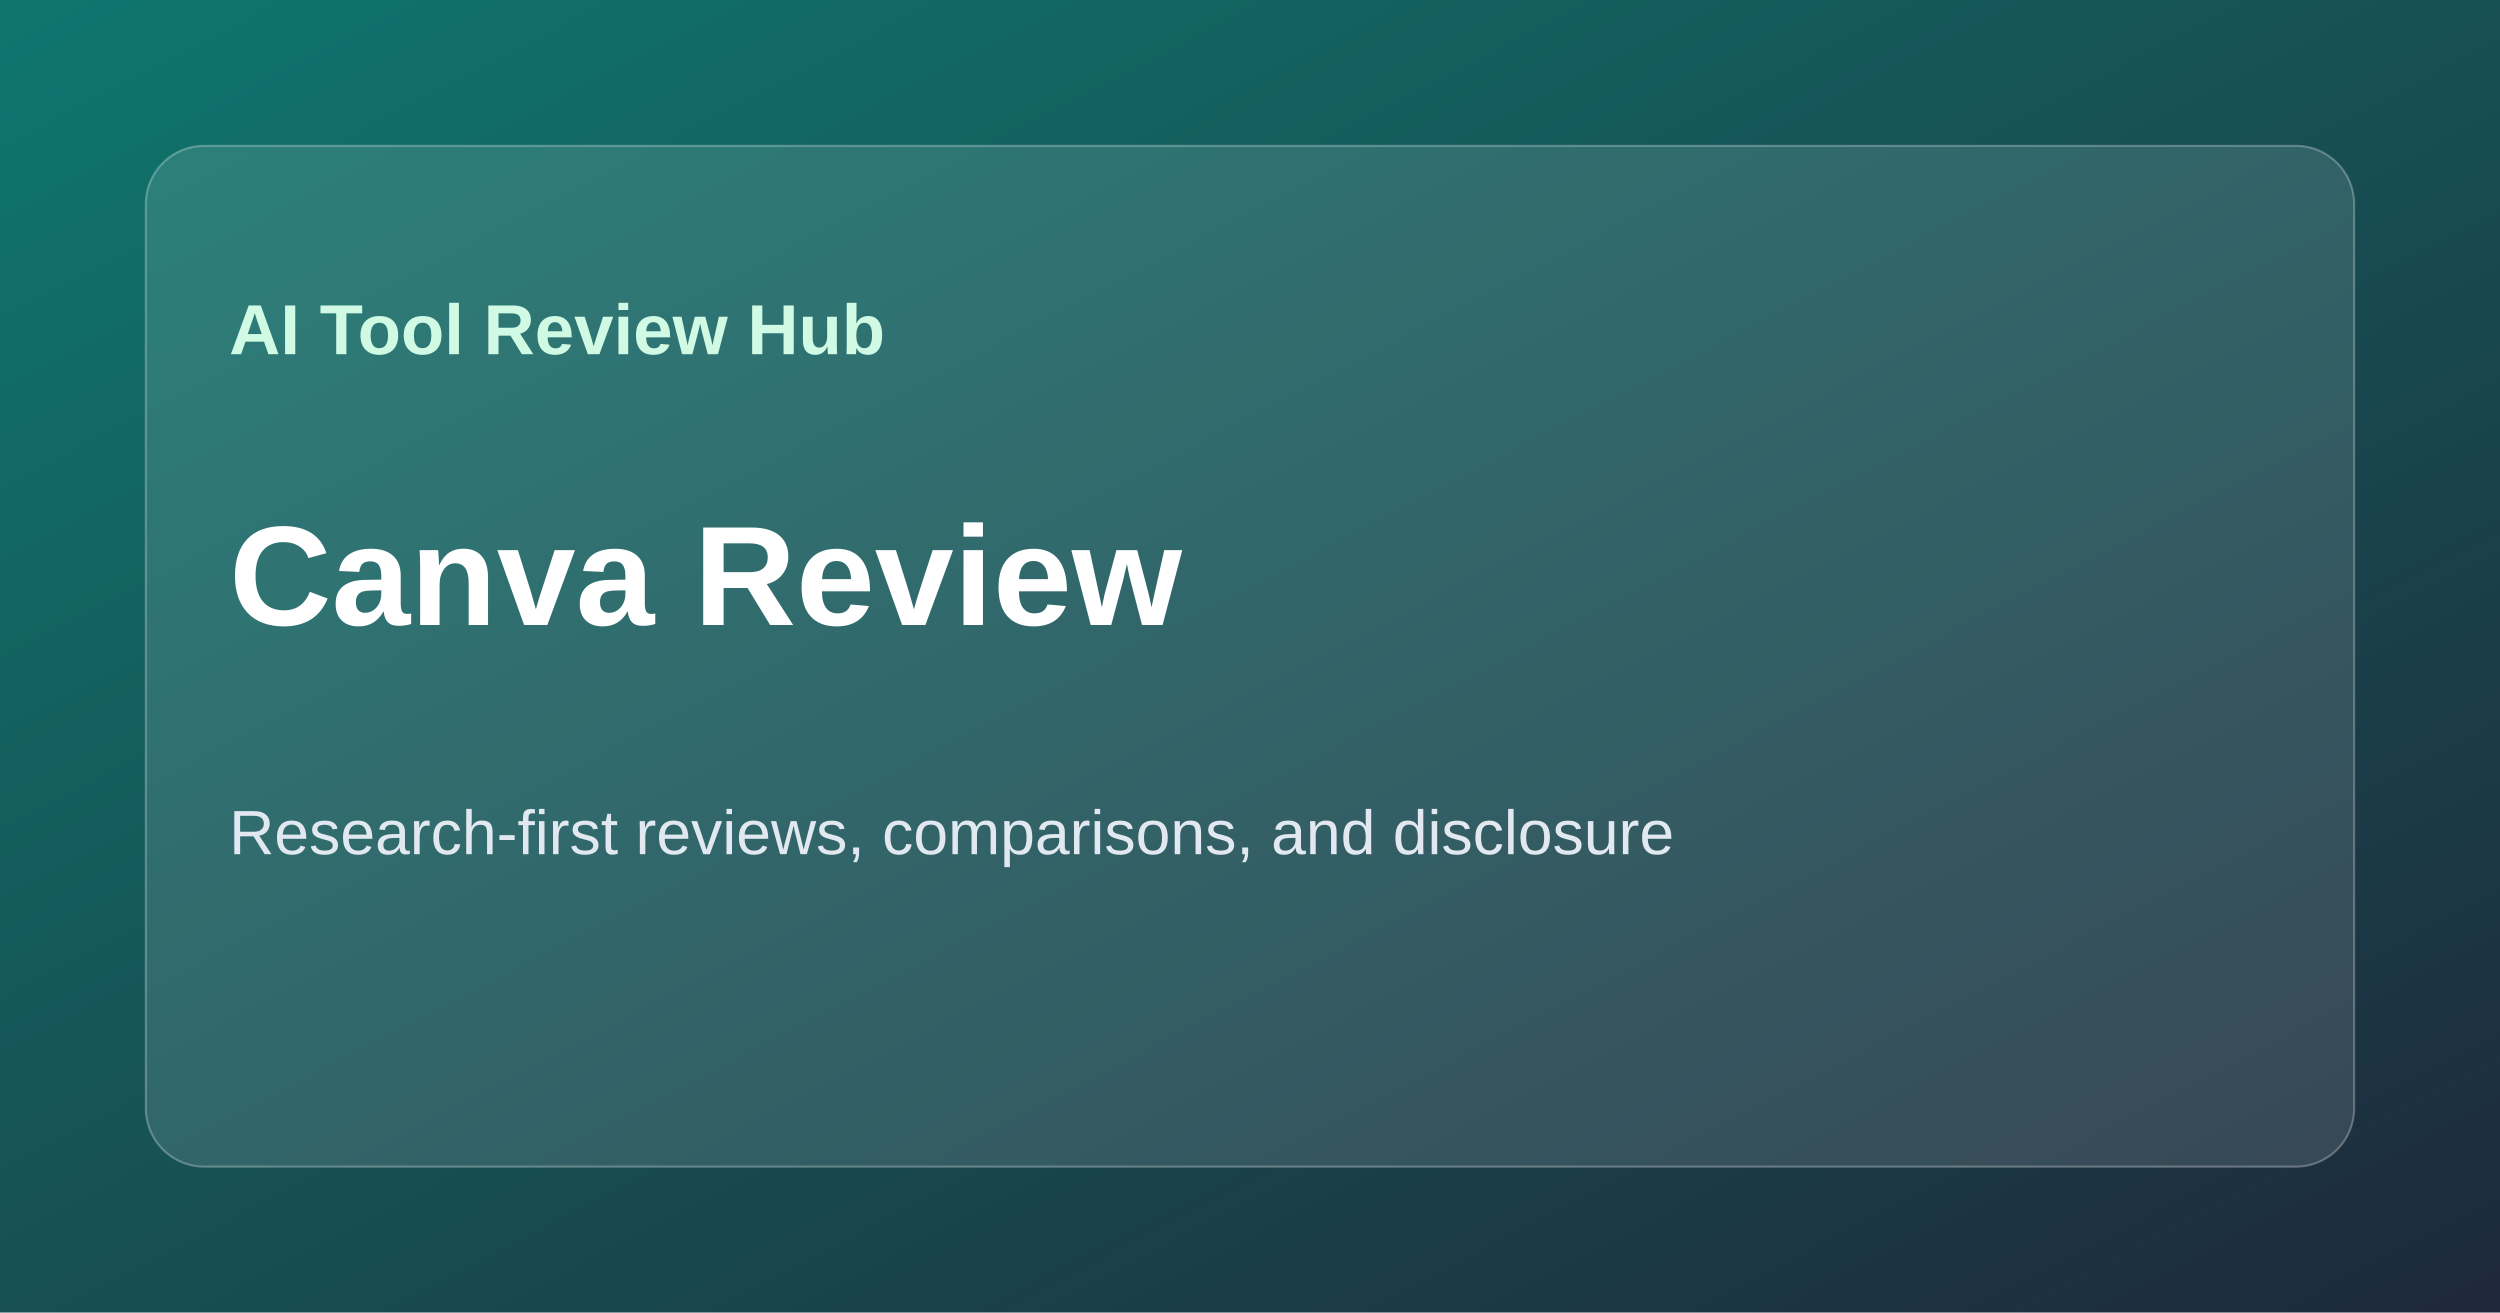
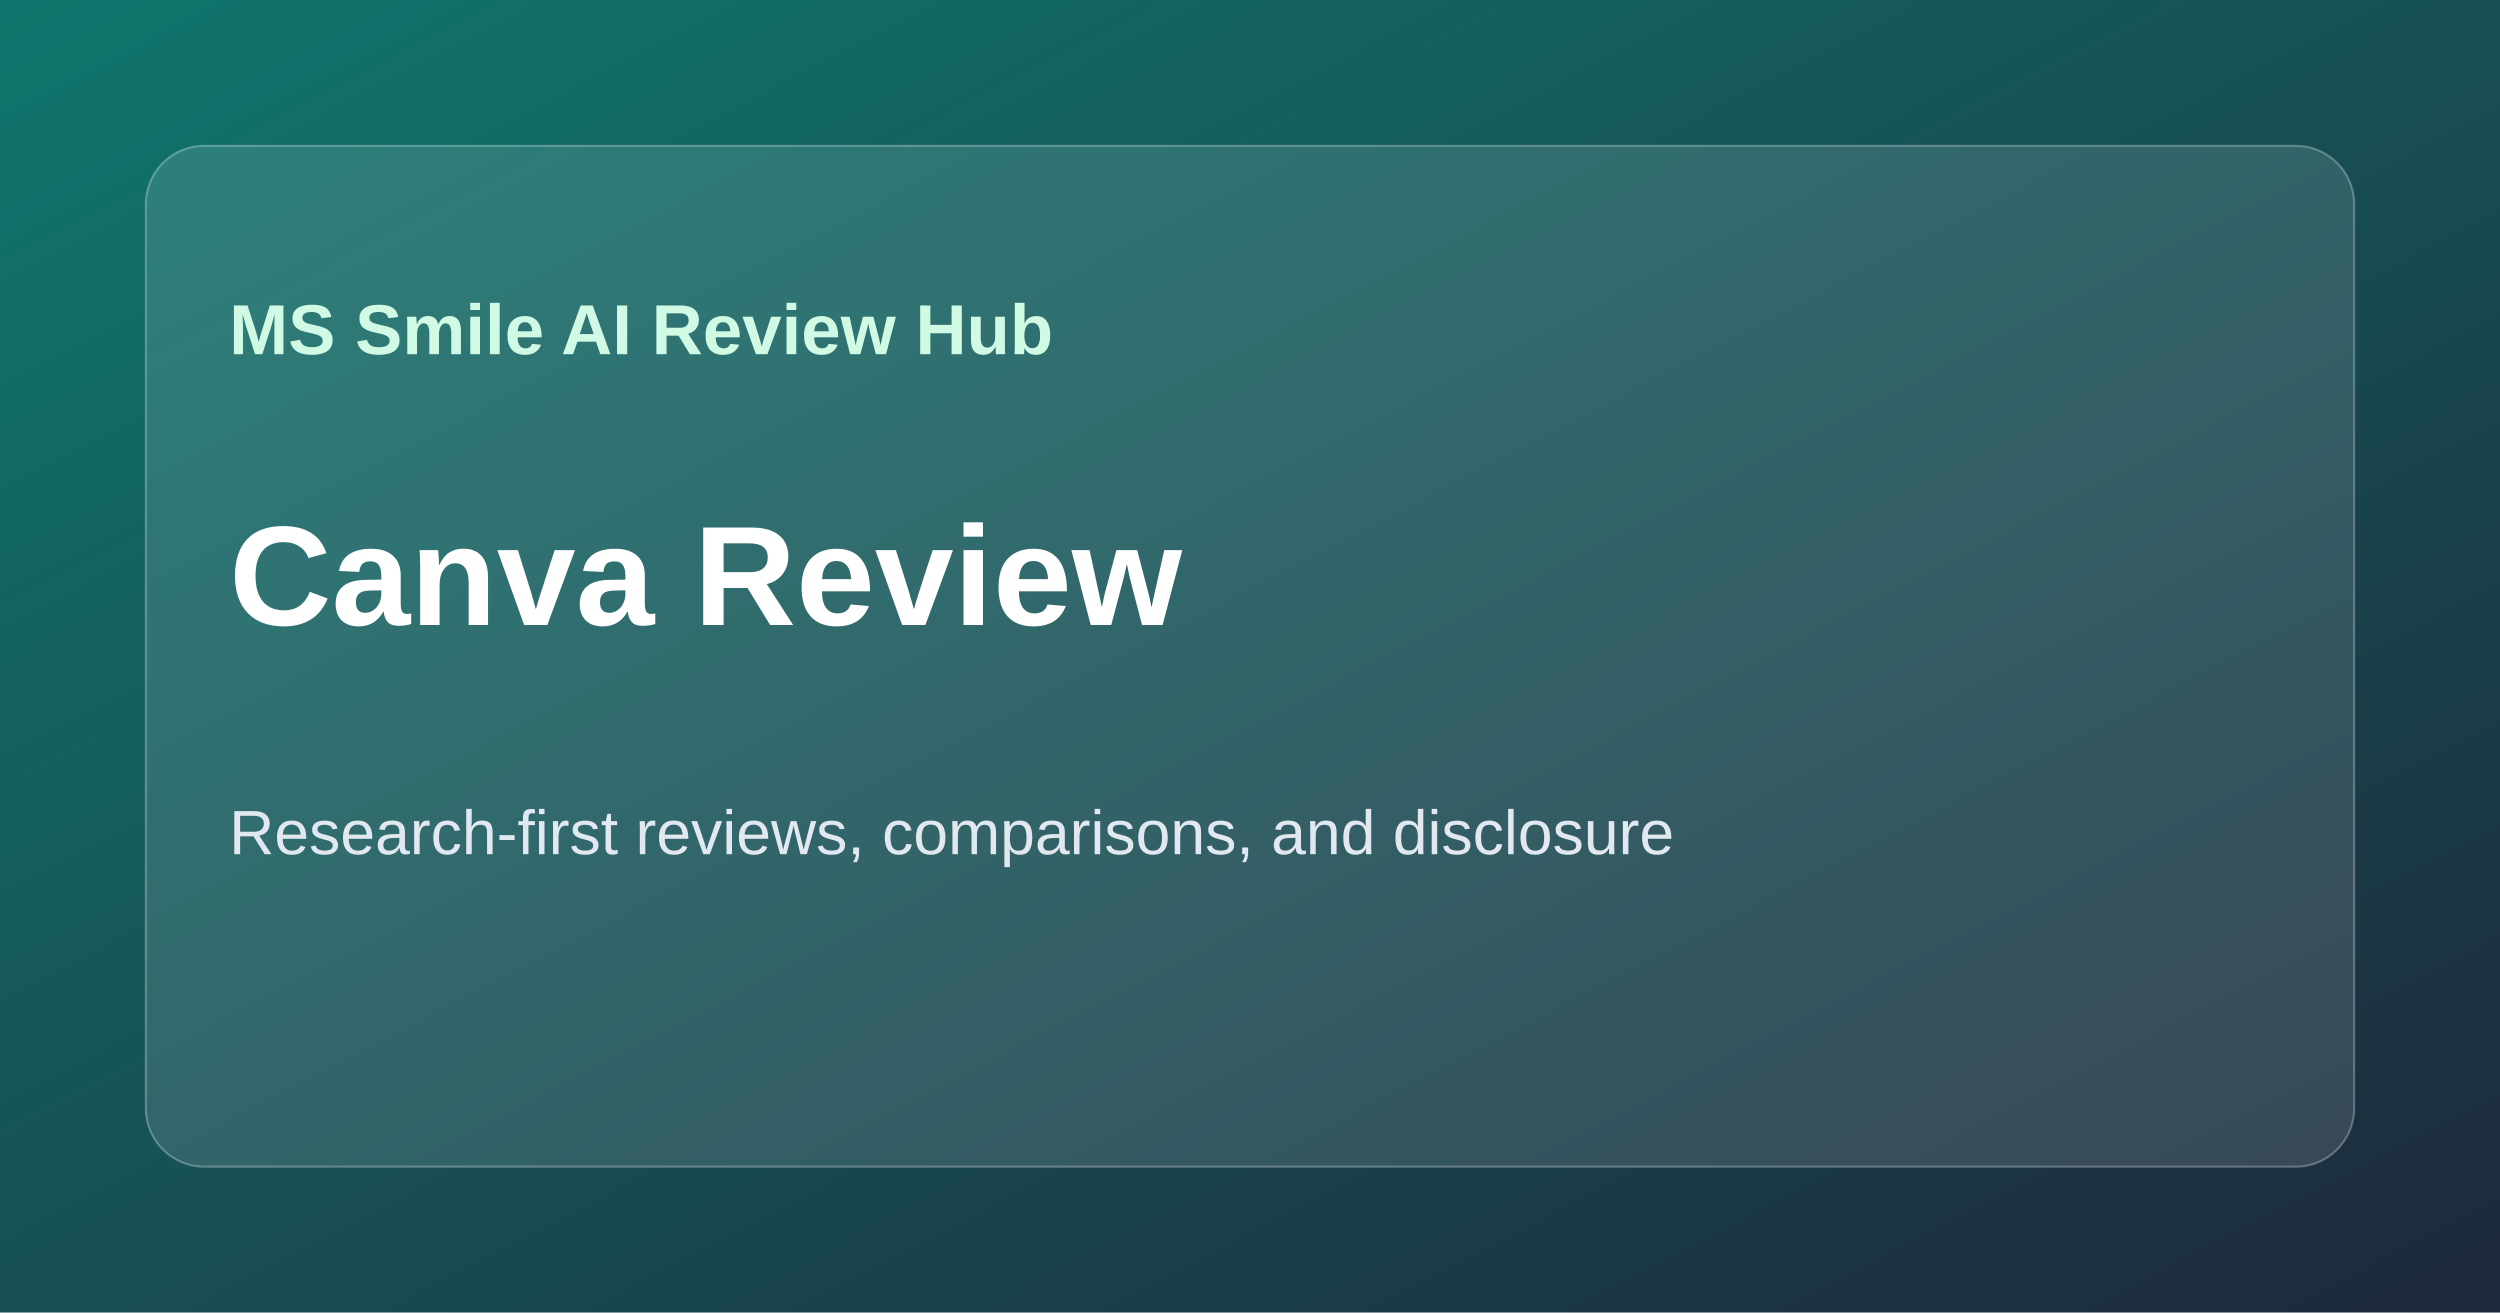
<svg xmlns="http://www.w3.org/2000/svg" width="1200" height="630" viewBox="0 0 1200 630">
  <defs>
    <linearGradient id="g" x1="0" x2="1" y1="0" y2="1">
      <stop offset="0" stop-color="#0f766e" />
      <stop offset="1" stop-color="#1e293b" />
    </linearGradient>
  </defs>
  <rect width="1200" height="630" fill="url(#g)" />
  <rect x="70" y="70" width="1060" height="490" rx="28" fill="rgba(255,255,255,.12)" stroke="rgba(255,255,255,.28)" />
-   <text x="110" y="170" fill="#d1fae5" font-family="Arial, Helvetica, sans-serif" font-size="34" font-weight="700">AI Tool Review Hub</text>
+   <text x="110" y="170" fill="#d1fae5" font-family="Arial, Helvetica, sans-serif" font-size="34" font-weight="700">MS Smile AI Review Hub</text>
  <text x="110" y="300" fill="#ffffff" font-family="Arial, Helvetica, sans-serif" font-size="68" font-weight="800">Canva Review</text>
  <text x="110" y="410" fill="#e2e8f0" font-family="Arial, Helvetica, sans-serif" font-size="30">Research-first reviews, comparisons, and disclosure</text>
</svg>
